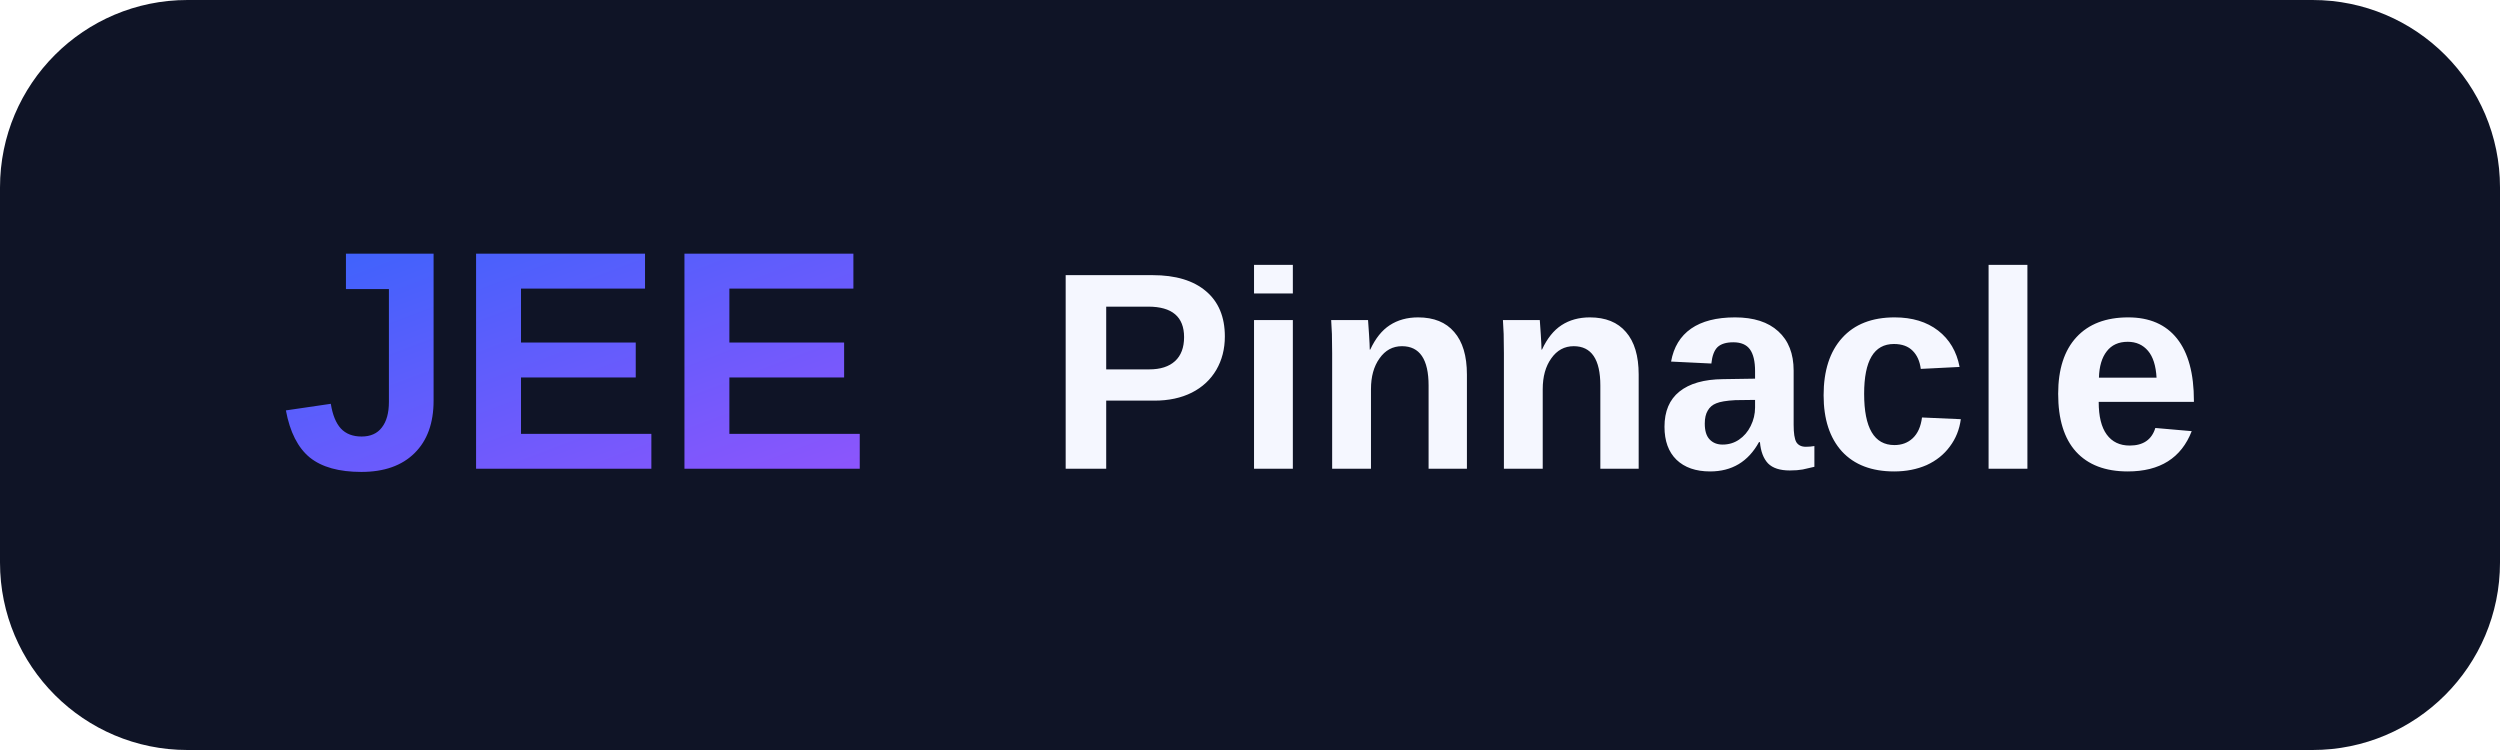
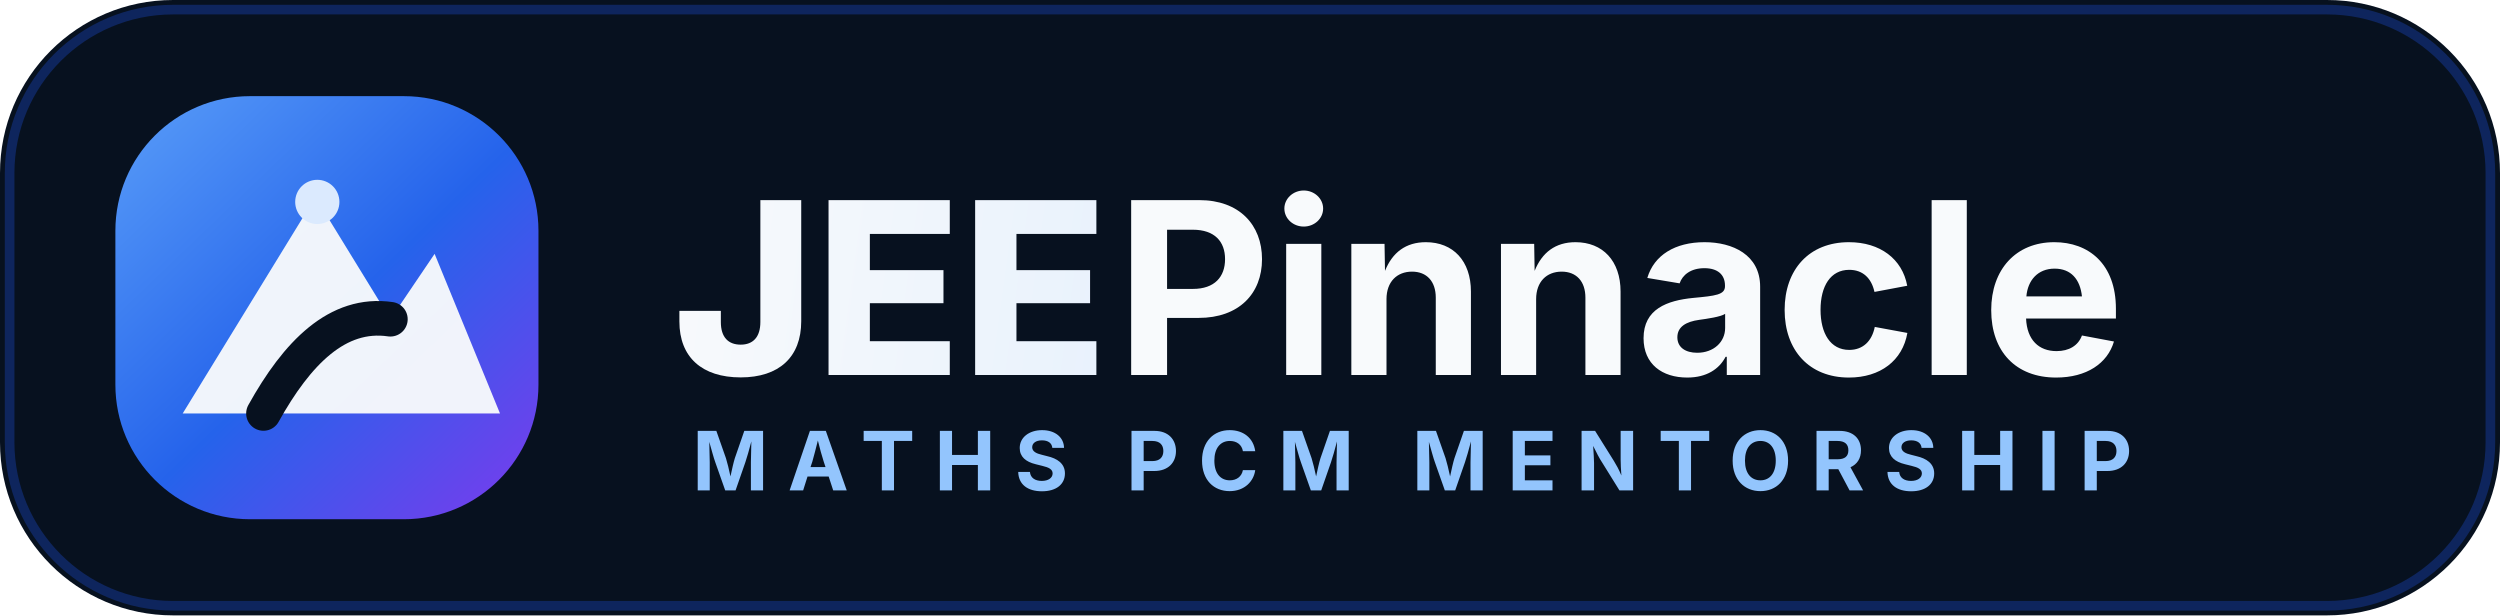
- <svg xmlns="http://www.w3.org/2000/svg" viewBox="0 0 160 48" role="img" aria-labelledby="title desc">
+ <svg xmlns="http://www.w3.org/2000/svg" viewBox="0 0 260 64" role="img" aria-labelledby="title desc">
  <defs>
-     <linearGradient id="grad" x1="0%" y1="0%" x2="100%" y2="100%">
-       <stop offset="0%" stop-color="#3C63FC" />
-       <stop offset="100%" stop-color="#8D55FC" />
+     <linearGradient id="markGradient" x1="8" y1="8" x2="54" y2="56" gradientUnits="userSpaceOnUse">
+       <stop offset="0" stop-color="#60A5FA" />
+       <stop offset="0.55" stop-color="#2563EB" />
+       <stop offset="1" stop-color="#7C3AED" />
+     </linearGradient>
+     <linearGradient id="textGradient" x1="70" y1="18" x2="245" y2="42" gradientUnits="userSpaceOnUse">
+       <stop offset="0" stop-color="#F8FAFC" />
+       <stop offset="1" stop-color="#BFDBFE" />
    </linearGradient>
  </defs>
-   <rect width="160" height="48" rx="12" fill="#0F1426" />
-   <g fill="url(#grad)" font-family="'Manrope', 'Helvetica Neue', Arial, sans-serif" font-weight="700">
-     <text x="18" y="30" font-size="20">JEE</text>
-     <text x="67" y="30" font-size="18" fill="#F5F7FF">Pinnacle</text>
+   <rect width="260" height="64" rx="18" fill="#07111F" />
+   <rect x="1" y="1" width="258" height="62" rx="17" fill="none" stroke="#1D4ED8" stroke-opacity="0.34" />
+   <g aria-hidden="true">
+     <rect x="12" y="10" width="44" height="44" rx="14" fill="url(#markGradient)" />
+     <path d="M19 43L32.8 20.5L40.6 33.2L45.2 26.4L52 43H19Z" fill="#F8FAFC" opacity="0.96" />
+     <path d="M27.4 43C30.9 36.7 35.1 32.4 40.6 33.2" fill="none" stroke="#07111F" stroke-width="3.6" stroke-linecap="round" />
+     <circle cx="33" cy="21" r="2.3" fill="#DBEAFE" />
+   </g>
+   <g font-family="'Manrope', 'Inter', 'Helvetica Neue', Arial, sans-serif">
+     <text x="70" y="39" fill="url(#textGradient)" font-size="25" font-weight="800" letter-spacing="0">JEE</text>
+     <text x="116" y="39" fill="#F8FAFC" font-size="25" font-weight="700" letter-spacing="0">Pinnacle</text>
+     <text x="72" y="51" fill="#93C5FD" font-size="8.5" font-weight="700" letter-spacing="2">MATHS  PCM  MENTORSHIP</text>
  </g>
</svg>
